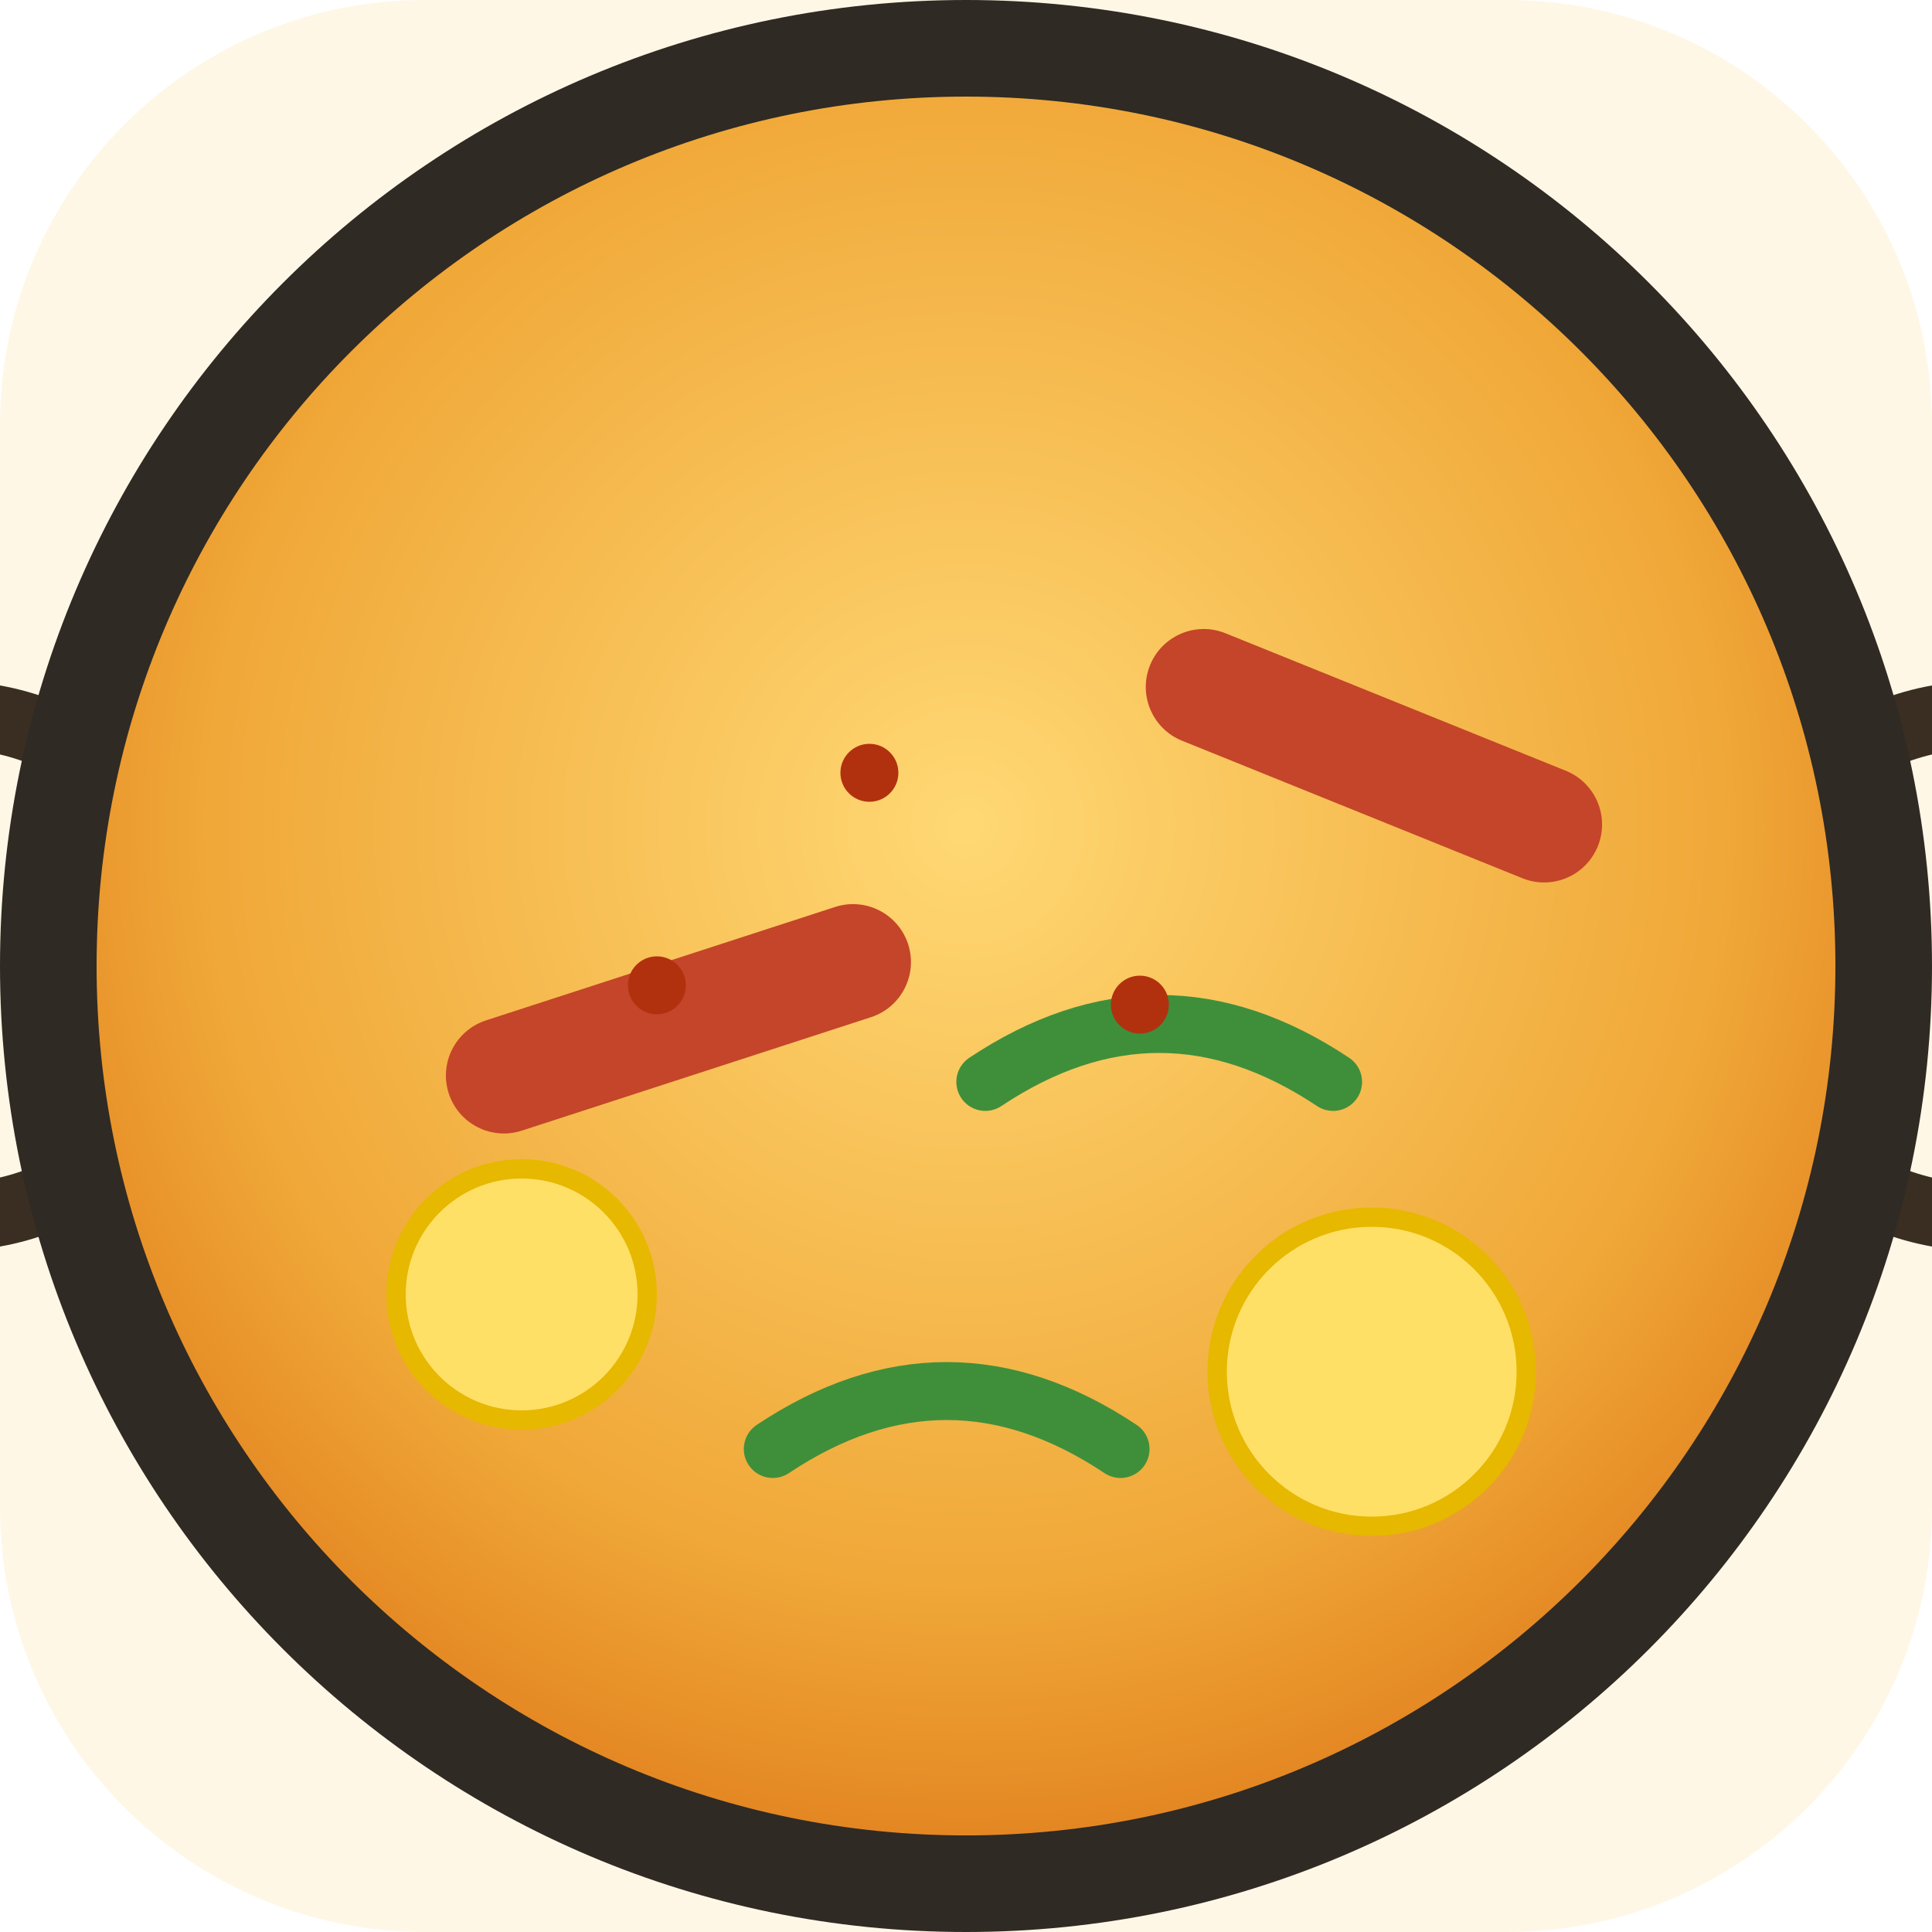
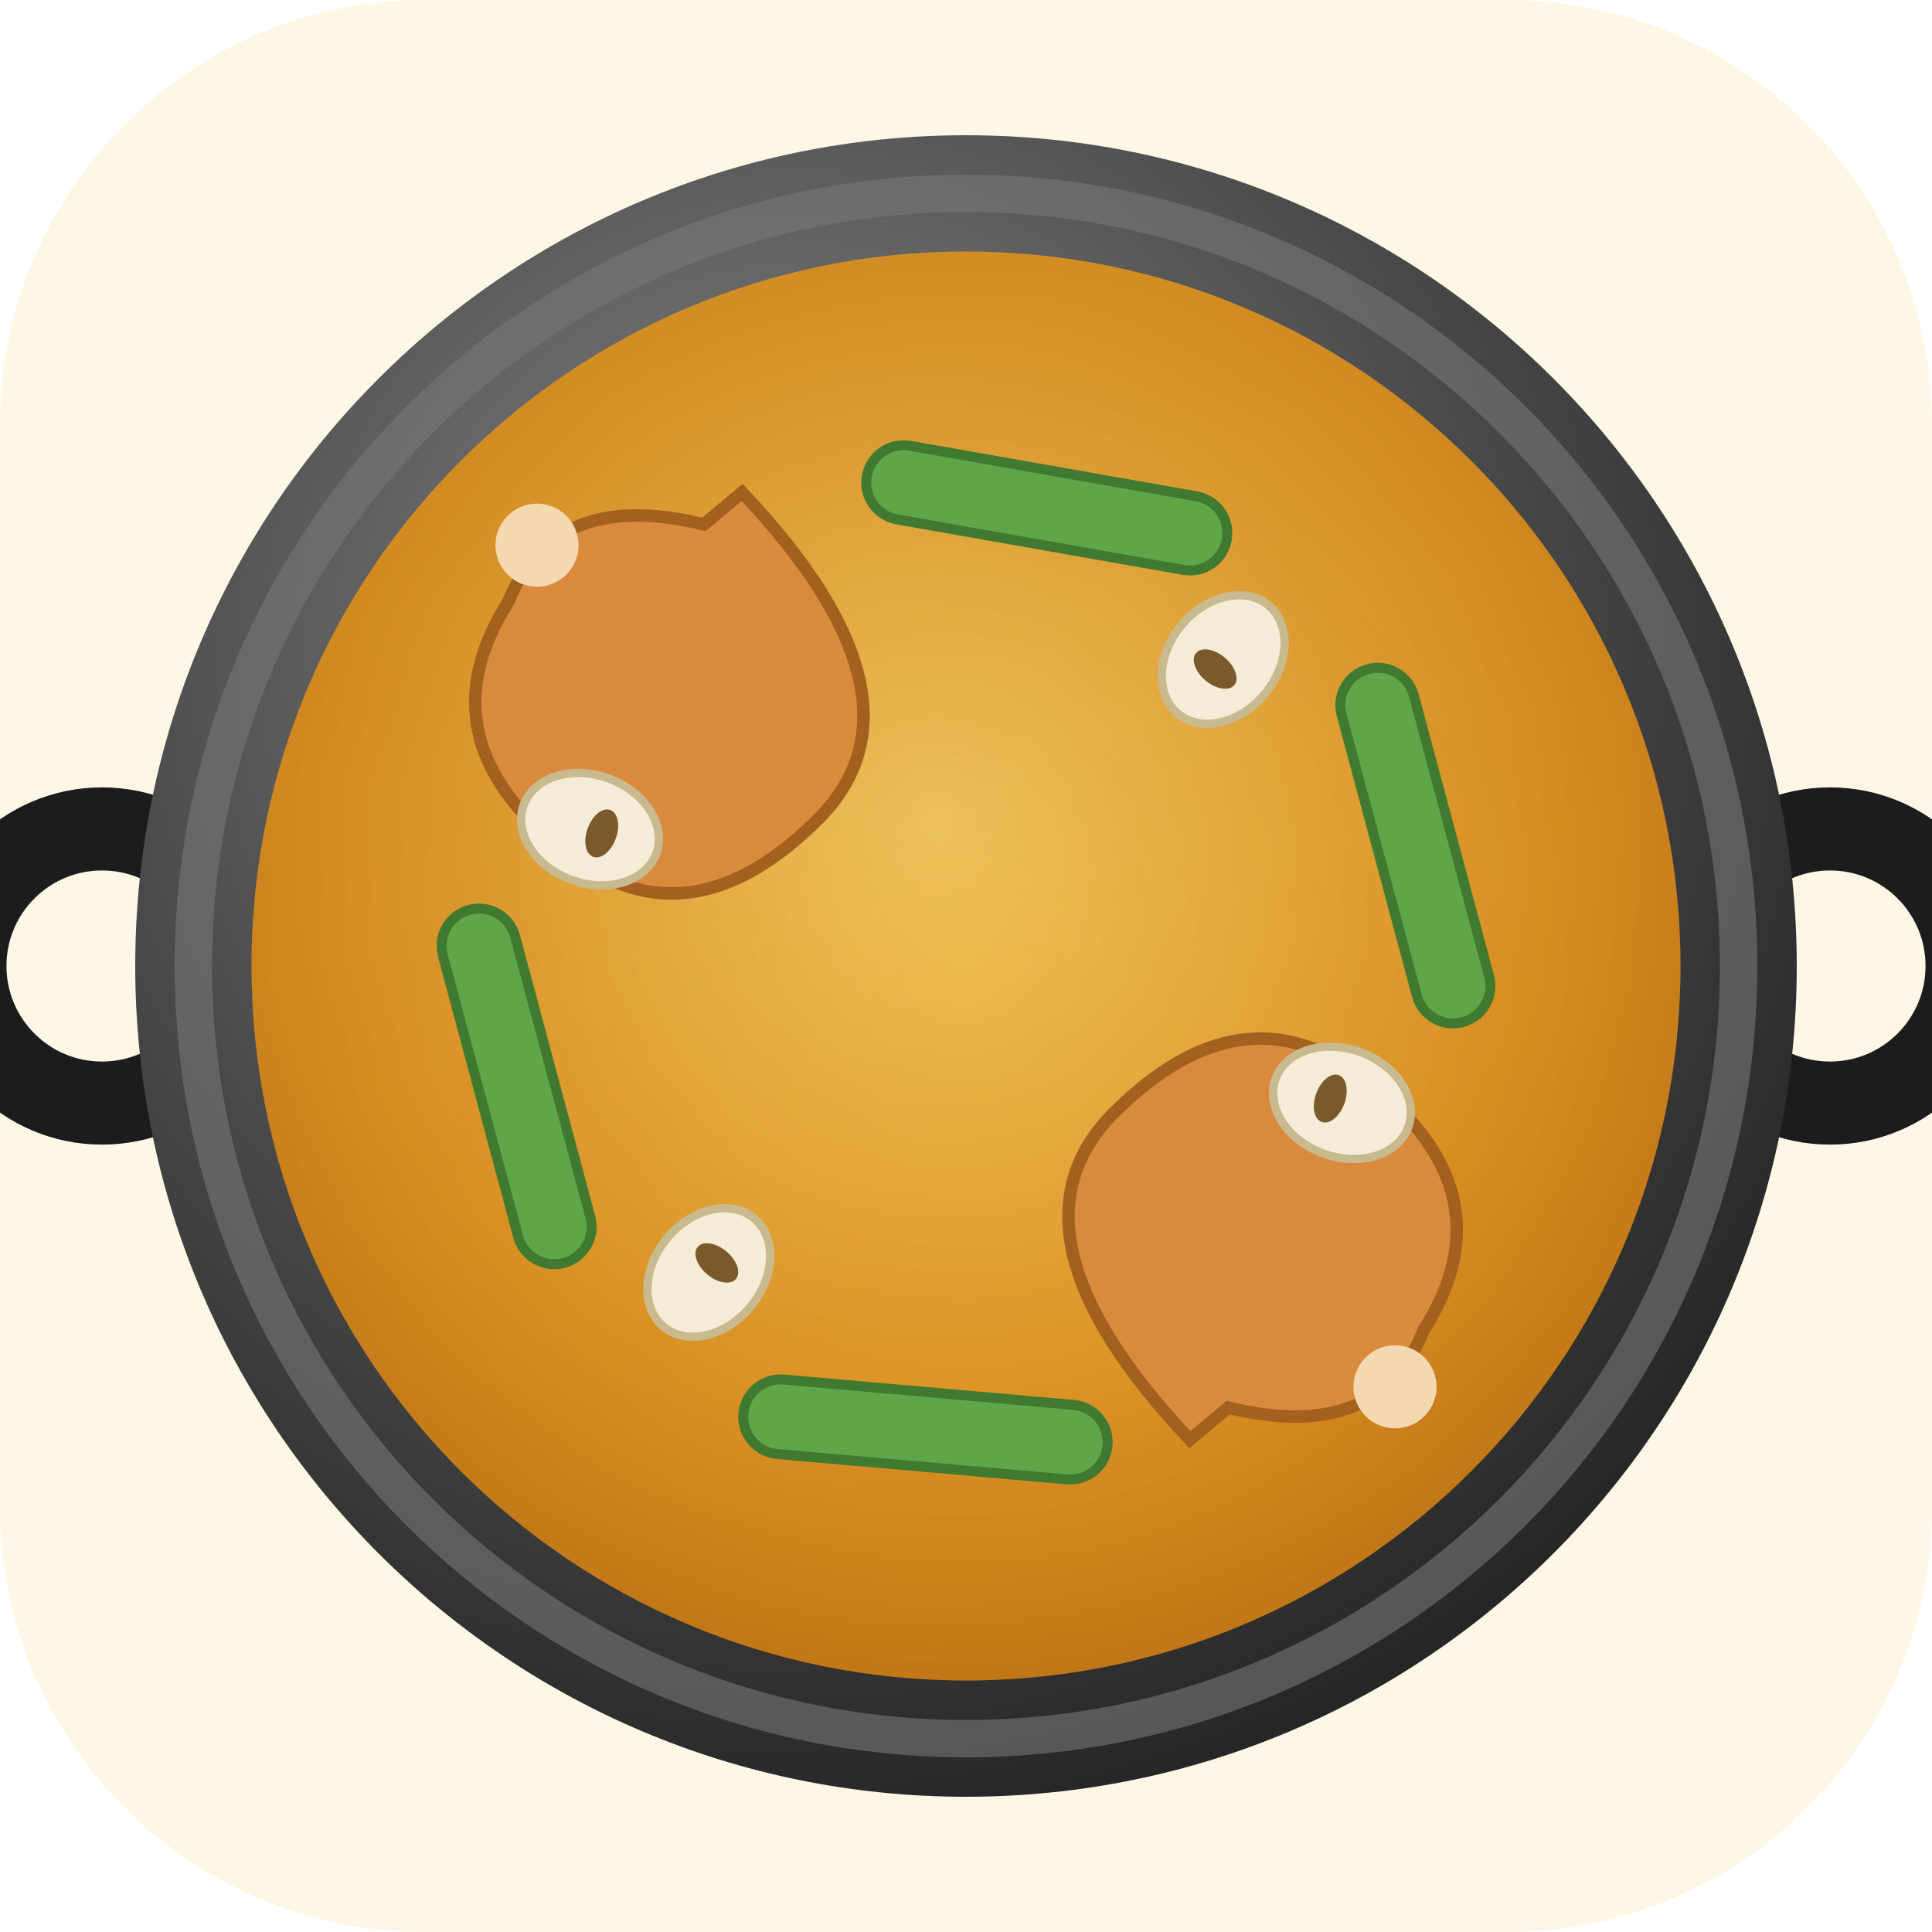
<svg xmlns="http://www.w3.org/2000/svg" width="64" height="64" viewBox="0 0 64 64">
  <defs>
-     <radialGradient id="rice" cx="50%" cy="42%" r="62%">
-       <stop offset="0%" stop-color="#ffd874" />
-       <stop offset="70%" stop-color="#f0a838" />
-       <stop offset="100%" stop-color="#e07d1c" />
+     <radialGradient id="rim-27.52" cx="40%" cy="32%" r="75%">
+       <stop offset="0%" stop-color="#8a8a8a" />
+       <stop offset="55%" stop-color="#4a4a4a" />
+       <stop offset="100%" stop-color="#1f1f1f" />
+     </radialGradient>
+     <radialGradient id="rice-27.52" cx="48%" cy="40%" r="65%">
+       <stop offset="0%" stop-color="#ffda6e" />
+       <stop offset="65%" stop-color="#f3a82c" />
+       <stop offset="100%" stop-color="#d6831a" />
+     </radialGradient>
+     <radialGradient id="speckle-27.52" cx="50%" cy="50%" r="60%">
+       <stop offset="0%" stop-color="#a85d0a" stop-opacity="0.18" />
+       <stop offset="100%" stop-color="#7a3d00" stop-opacity="0.32" />
    </radialGradient>
  </defs>
  <rect width="64" height="64" rx="14.08" fill="#fff7e6" />
-   <circle cx="-1.664" cy="32" r="8.32" fill="none" stroke="#3a2e22" stroke-width="2.24" />
-   <circle cx="65.664" cy="32" r="8.32" fill="none" stroke="#3a2e22" stroke-width="2.24" />
-   <circle cx="32" cy="32" r="32" fill="#2f2a24" />
-   <circle cx="32" cy="32" r="28.8" fill="url(#rice)" />
-   <g fill="#c4452a">
-     <rect x="14.4" y="28.8" width="16" height="3.84" rx="1.92" transform="rotate(-18 32 32)" />
-     <rect x="33.92" y="18.56" width="16" height="3.84" rx="1.92" transform="rotate(22 32 32)" />
+   <circle cx="3.379" cy="32" r="4.541" fill="none" stroke="#1c1c1c" stroke-width="2.752" />
+   <circle cx="60.621" cy="32" r="4.541" fill="none" stroke="#1c1c1c" stroke-width="2.752" />
+   <circle cx="32" cy="32" r="27.52" fill="url(#rim-27.52)" />
+   <circle cx="32" cy="32" r="25.594" fill="none" stroke="#777" stroke-width="1.238" opacity="0.6" />
+   <circle cx="32" cy="32" r="23.667" fill="url(#rice-27.52)" />
+   <circle cx="32" cy="32" r="23.667" fill="url(#speckle-27.52)" />
+   <g transform="translate(41.90613 43.80566) rotate(230)">
+     <path d="M -1.376 -4.403 q 9.357 -0.55 9.907 4.954 q 0.55 6.054 -4.403 7.155 q -6.054 1.376 -7.706 -3.853 q -1.926 -3.578 2.202 -6.605 Z" fill="#d98a3d" stroke="#a3601f" stroke-width="0.413" />
+     <circle cx="-4.403" cy="1.926" r="1.376" fill="#f3d8b0" />
  </g>
-   <g fill="#ffe066" stroke="#e6b800" stroke-width="0.64">
-     <circle cx="45.44" cy="45.44" r="5.12" />
-     <circle cx="17.28" cy="42.88" r="4.16" />
+   <g transform="translate(22.09387 20.19434) rotate(410)">
+     <path d="M -1.376 -4.403 q 9.357 -0.55 9.907 4.954 q 0.55 6.054 -4.403 7.155 q -6.054 1.376 -7.706 -3.853 q -1.926 -3.578 2.202 -6.605 Z" fill="#d98a3d" stroke="#a3601f" stroke-width="0.413" />
+     <circle cx="-4.403" cy="1.926" r="1.376" fill="#f3d8b0" />
  </g>
-   <g stroke="#3f8f3a" stroke-width="1.92" stroke-linecap="round" fill="none">
-     <path d="M 25.6 48 q 5.76 -3.84 11.52 0" />
-     <path d="M 32.64 35.84 q 5.76 -3.84 11.52 0" />
+   <rect x="40.832" y="26.773" width="12.109" height="2.477" rx="1.238" fill="#5fa648" stroke="#3f7a30" stroke-width="0.33" transform="rotate(75 46.88608 28.01129)" />
+   <rect x="24.602" y="46.114" width="12.109" height="2.477" rx="1.238" fill="#5fa648" stroke="#3f7a30" stroke-width="0.33" transform="rotate(185 30.65683 47.35256)" />
+   <rect x="11.06" y="34.75" width="12.109" height="2.477" rx="1.238" fill="#5fa648" stroke="#3f7a30" stroke-width="0.33" transform="rotate(255 17.11392 35.98871)" />
+   <rect x="28.622" y="15.585" width="12.109" height="2.477" rx="1.238" fill="#5fa648" stroke="#3f7a30" stroke-width="0.33" transform="rotate(370 34.67613 16.82293)" />
+   <g>
+     <ellipse cx="44.454" cy="36.533" rx="2.339" ry="1.789" fill="#f5ecd8" stroke="#c9b98e" stroke-width="0.275" transform="rotate(20 44.45434 36.53301)" />
+     <ellipse cx="44.042" cy="36.533" rx="0.495" ry="0.826" fill="#7a5a2a" transform="rotate(20 44.45434 36.53301)" />
  </g>
-   <g fill="#b1310f">
-     <circle cx="28.8" cy="25.6" r="0.96" />
-     <circle cx="37.76" cy="33.28" r="0.96" />
-     <circle cx="21.76" cy="32.64" r="0.96" />
+   <g>
+     <ellipse cx="23.481" cy="42.153" rx="2.339" ry="1.789" fill="#f5ecd8" stroke="#c9b98e" stroke-width="0.275" transform="rotate(130 23.48073 42.15287)" />
+     <ellipse cx="23.068" cy="42.153" rx="0.495" ry="0.826" fill="#7a5a2a" transform="rotate(130 23.48073 42.15287)" />
+   </g>
+   <g>
+     <ellipse cx="19.546" cy="27.467" rx="2.339" ry="1.789" fill="#f5ecd8" stroke="#c9b98e" stroke-width="0.275" transform="rotate(200 19.54566 27.46699)" />
+     <ellipse cx="19.133" cy="27.467" rx="0.495" ry="0.826" fill="#7a5a2a" transform="rotate(200 19.54566 27.46699)" />
+   </g>
+   <g>
+     <ellipse cx="40.519" cy="21.847" rx="2.339" ry="1.789" fill="#f5ecd8" stroke="#c9b98e" stroke-width="0.275" transform="rotate(310 40.51927 21.84713)" />
+     <ellipse cx="40.106" cy="21.847" rx="0.495" ry="0.826" fill="#7a5a2a" transform="rotate(310 40.51927 21.84713)" />
  </g>
</svg>
